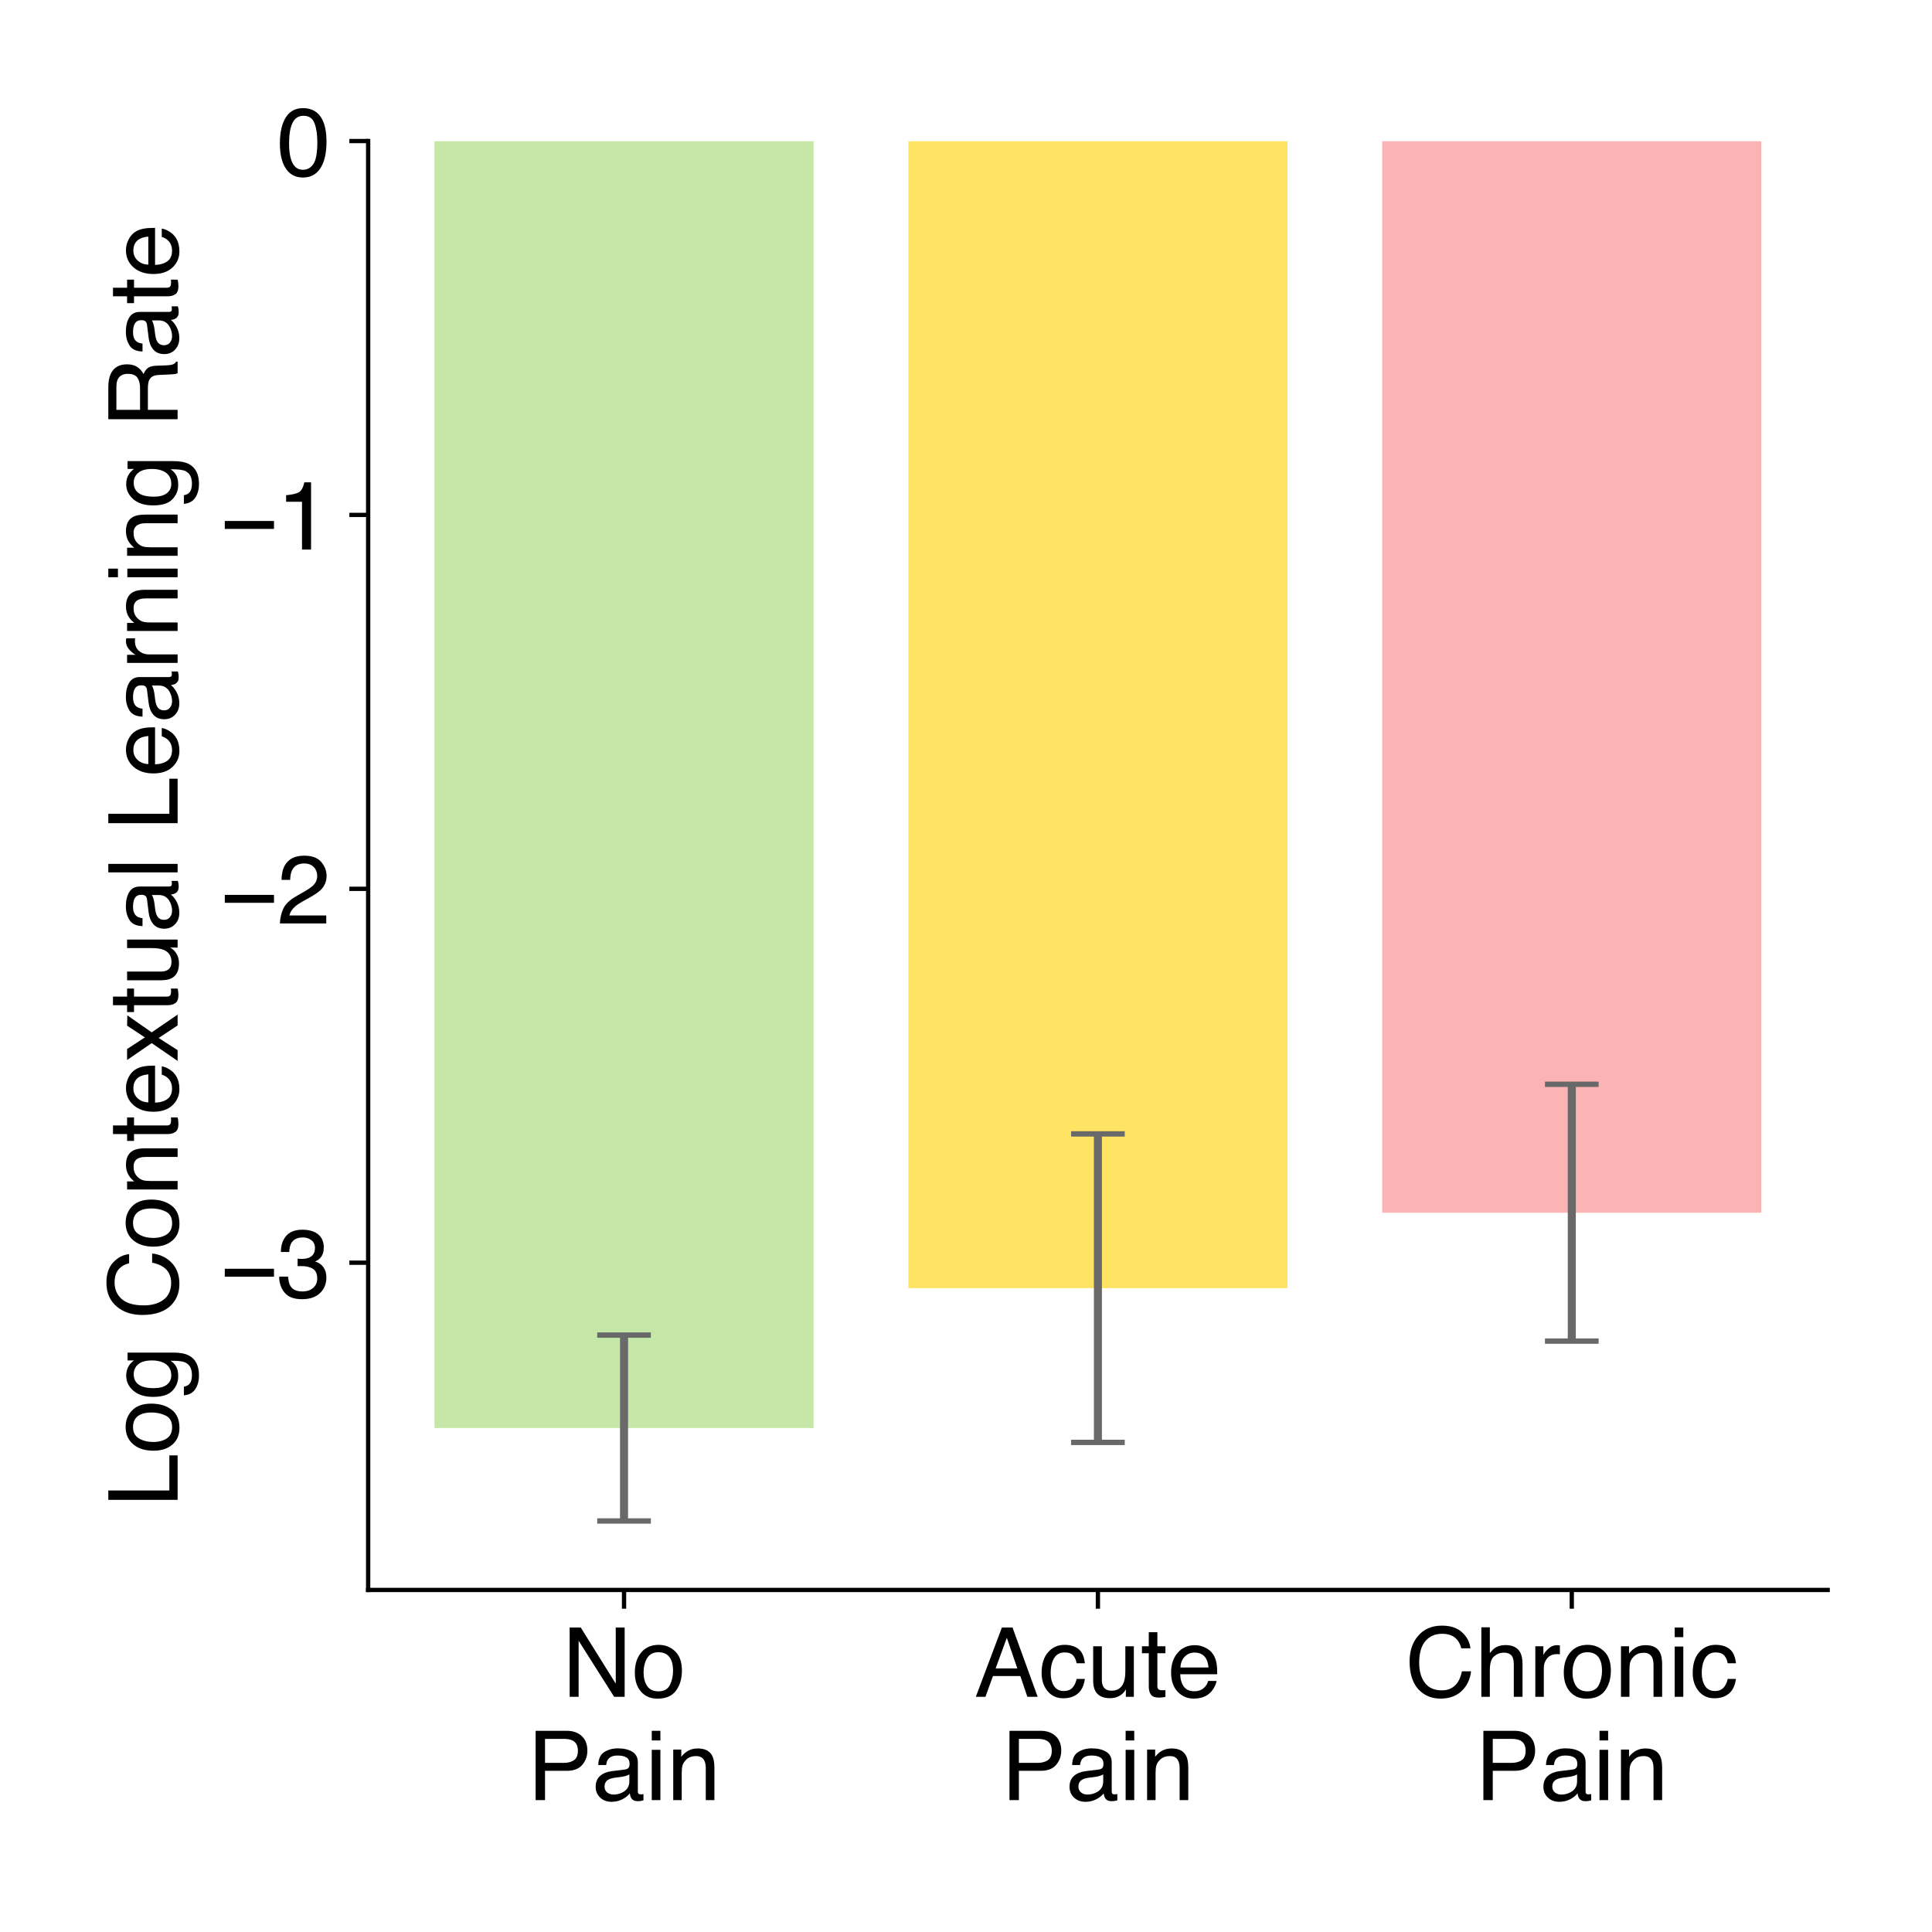
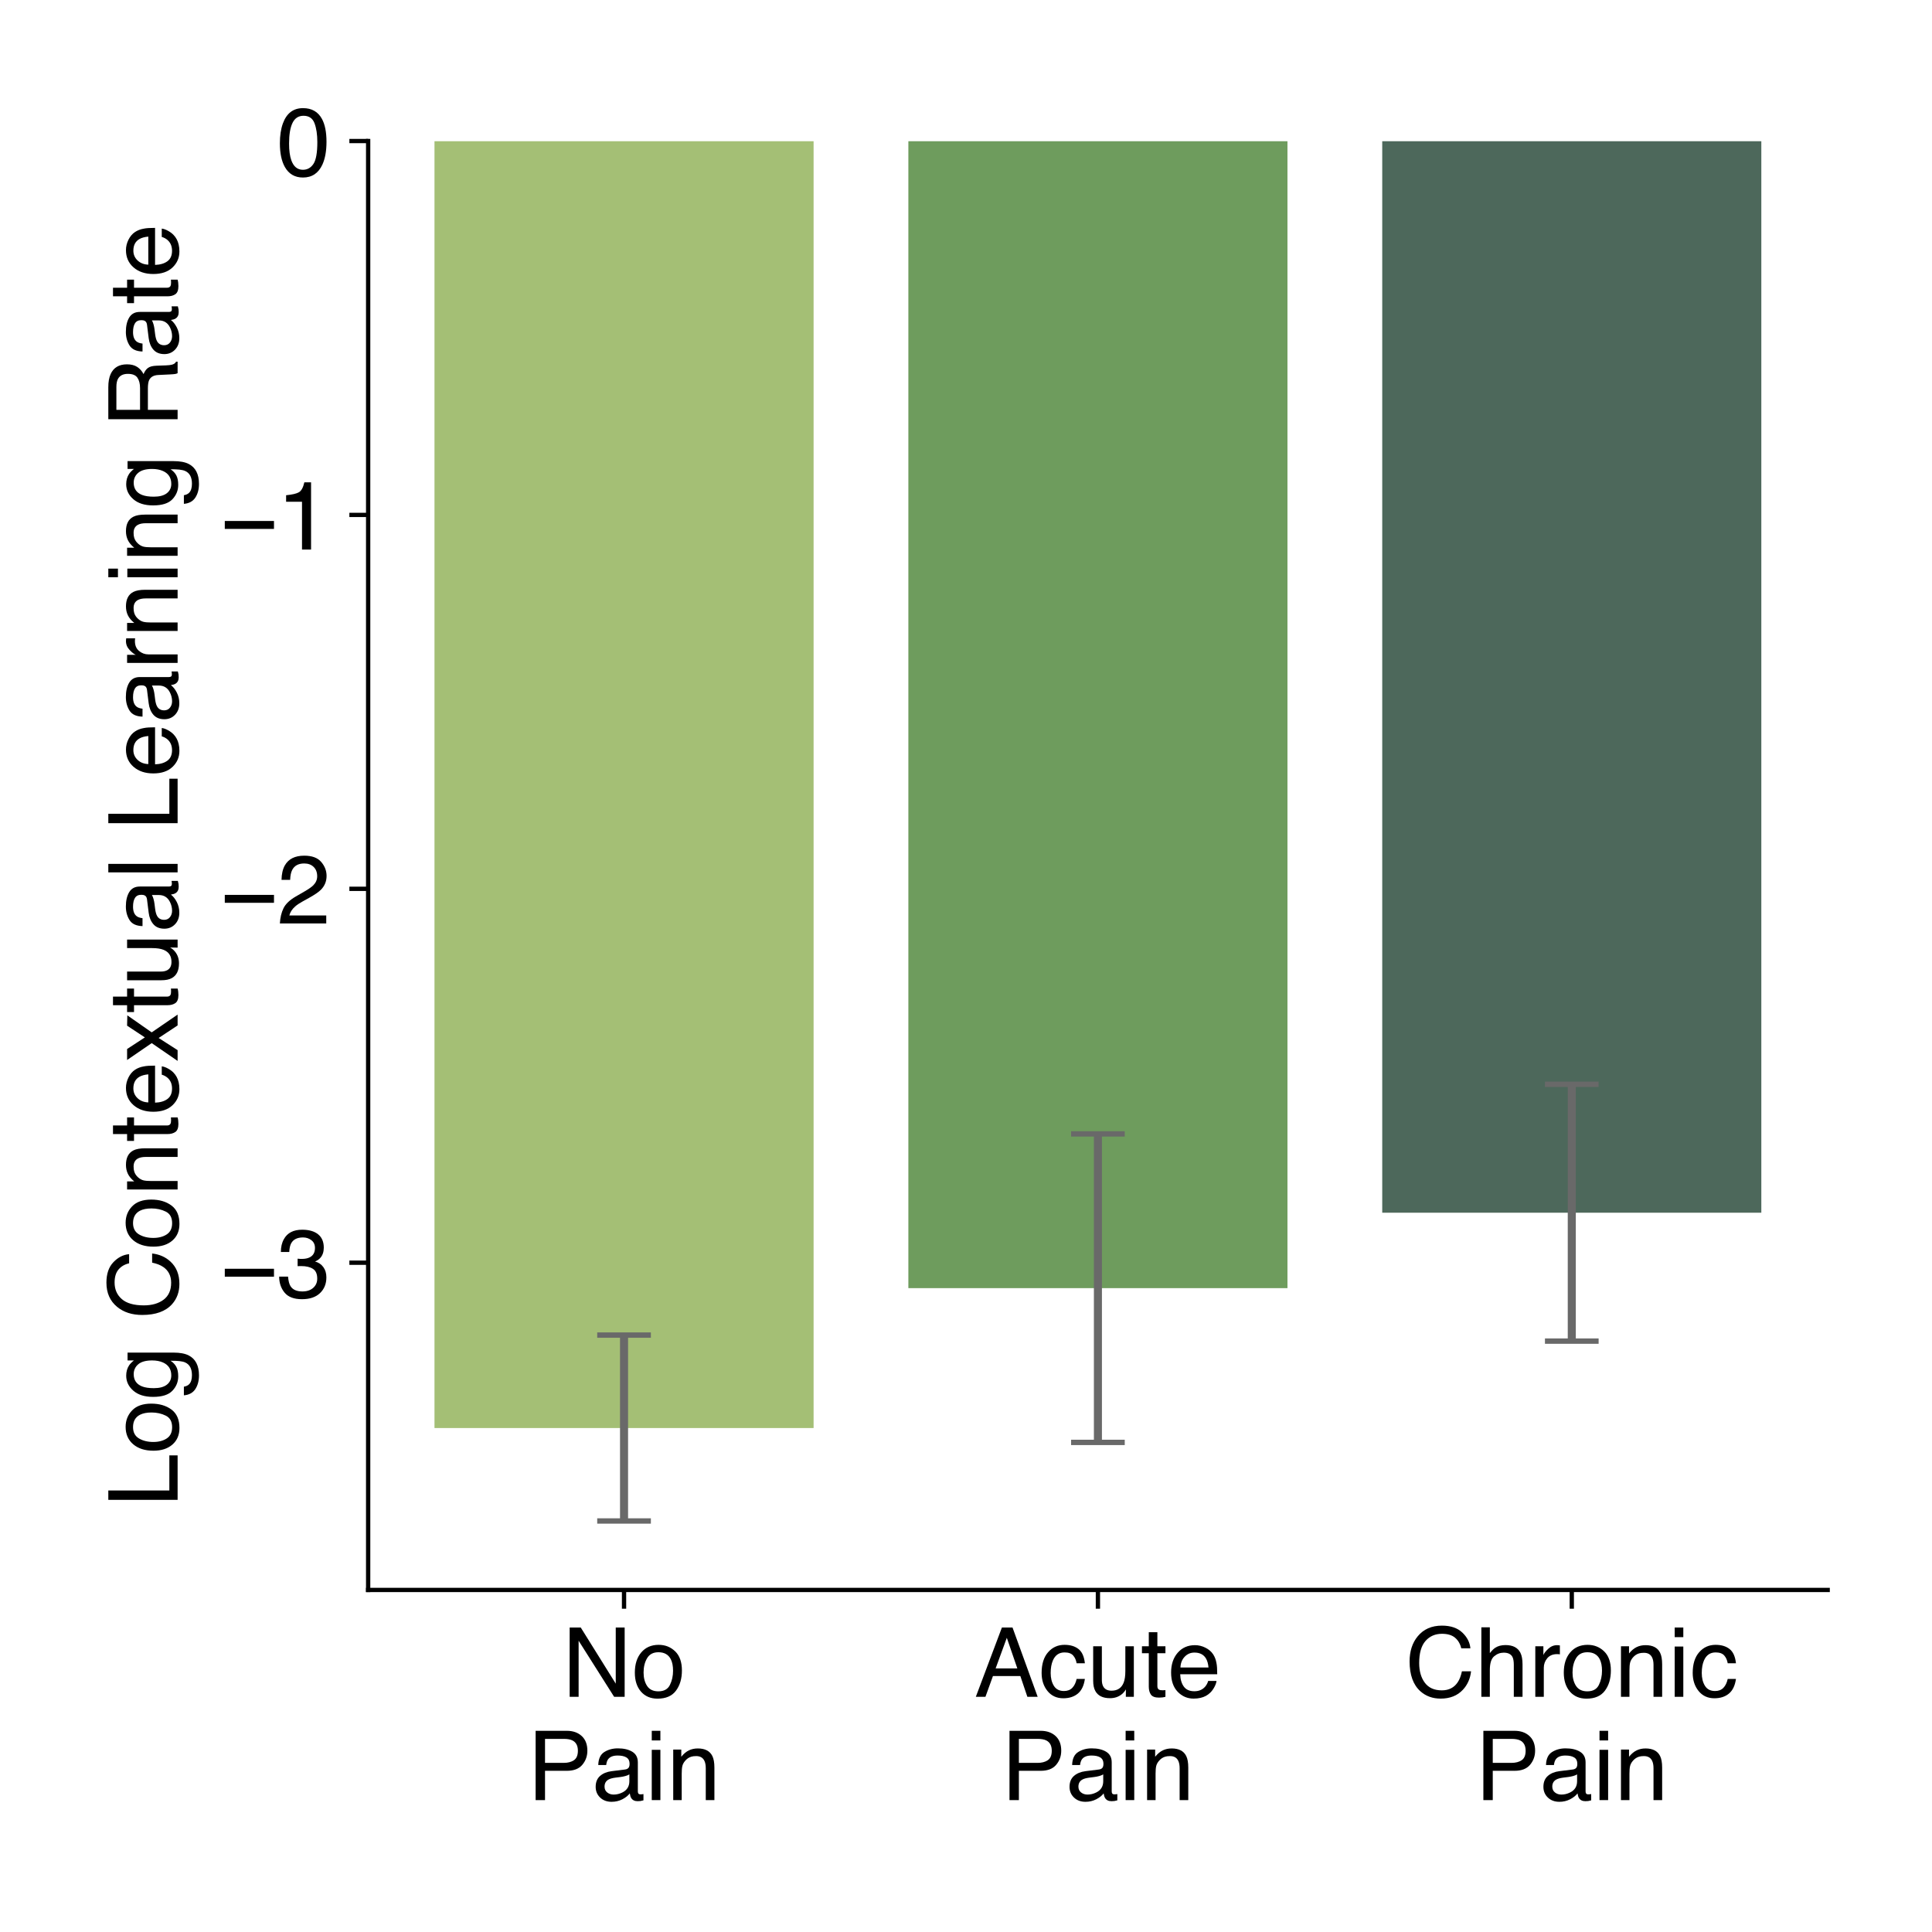
<svg xmlns="http://www.w3.org/2000/svg" xmlns:xlink="http://www.w3.org/1999/xlink" width="360pt" height="360pt" viewBox="0 0 360 360" version="1.1">
  <defs>
    <style type="text/css">*{stroke-linejoin: round; stroke-linecap: butt}</style>
  </defs>
  <g id="figure_1">
    <g id="patch_1">
      <path d="M 0 360  L 360 360  L 360 0  L 0 0  z " style="fill: #ffffff" />
    </g>
    <g id="axes_1">
      <g id="patch_2">
        <path d="M 68.6 296.264  L 340.56 296.264  L 340.56 26.28  L 68.6 26.28  z " style="fill: #ffffff" />
      </g>
      <g id="patch_3">
-         <path d="M 80.962 26.28  L 151.601 26.28  L 151.601 266.093  L 80.962 266.093  z " clip-path="url(#p1951c5e9a6)" style="fill: #b2df8a; opacity: 0.75" />
+         <path d="M 80.962 26.28  L 151.601 26.28  L 151.601 266.093  L 80.962 266.093  z " clip-path="url(#p5c3df3954b)" style="fill: #85a947; opacity: 0.75" />
      </g>
      <g id="patch_4">
-         <path d="M 169.261 26.28  L 239.899 26.28  L 239.899 240.027  L 169.261 240.027  z " clip-path="url(#p1951c5e9a6)" style="fill: #ffd92f; opacity: 0.75" />
+         <path d="M 169.261 26.28  L 239.899 26.28  L 239.899 240.027  L 169.261 240.027  z " clip-path="url(#p5c3df3954b)" style="fill: #3e7b27; opacity: 0.75" />
      </g>
      <g id="patch_5">
-         <path d="M 257.559 26.28  L 328.198 26.28  L 328.198 225.972  L 257.559 225.972  z " clip-path="url(#p1951c5e9a6)" style="fill: #fb9a99; opacity: 0.75" />
+         <path d="M 257.559 26.28  L 328.198 26.28  L 328.198 225.972  L 257.559 225.972  z " clip-path="url(#p5c3df3954b)" style="fill: #123524; opacity: 0.75" />
      </g>
      <g id="matplotlib.axis_1">
        <g id="xtick_1">
          <g id="line2d_1">
            <defs>
-               <path id="m28c1321395" d="M 0 0  L 0 3.5  " style="stroke: #000000; stroke-width: 0.8" />
+               <path id="m9cc43e335d" d="M 0 0  L 0 3.5  " style="stroke: #000000; stroke-width: 0.8" />
            </defs>
            <g>
-               <use xlink:href="#m28c1321395" x="116.281" y="296.264" style="stroke: #000000; stroke-width: 0.8" />
+               <use xlink:href="#m9cc43e335d" x="116.281" y="296.264" style="stroke: #000000; stroke-width: 0.8" />
            </g>
          </g>
          <g id="text_1">
            <g transform="translate(104.7768 316.1762) scale(0.18 -0.18)">
              <defs>
                <path id="Helvetica-4e" d="M 488 4591  L 1222 4591  L 3541 872  L 3541 4591  L 4131 4591  L 4131 0  L 3434 0  L 1081 3716  L 1081 0  L 488 0  L 488 4591  z M 2269 4591  L 2269 4591  z " transform="scale(0.015625)" />
                <path id="Helvetica-6f" d="M 1741 363  Q 2300 363 2508 786  Q 2716 1209 2716 1728  Q 2716 2197 2566 2491  Q 2328 2953 1747 2953  Q 1231 2953 997 2559  Q 763 2166 763 1609  Q 763 1075 997 719  Q 1231 363 1741 363  z M 1763 3444  Q 2409 3444 2856 3012  Q 3303 2581 3303 1744  Q 3303 934 2909 406  Q 2516 -122 1688 -122  Q 997 -122 590 345  Q 184 813 184 1600  Q 184 2444 612 2944  Q 1041 3444 1763 3444  z M 1744 3428  L 1744 3428  z " transform="scale(0.015625)" />
              </defs>
              <use xlink:href="#Helvetica-4e" />
              <use xlink:href="#Helvetica-6f" x="72.217" />
            </g>
            <g transform="translate(98.26864 335.4227) scale(0.18 -0.18)">
              <defs>
                <path id="Helvetica-50" d="M 547 4591  L 2613 4591  Q 3225 4591 3600 4245  Q 3975 3900 3975 3275  Q 3975 2738 3640 2339  Q 3306 1941 2613 1941  L 1169 1941  L 1169 0  L 547 0  L 547 4591  z M 3347 3272  Q 3347 3778 2972 3959  Q 2766 4056 2406 4056  L 1169 4056  L 1169 2466  L 2406 2466  Q 2825 2466 3086 2644  Q 3347 2822 3347 3272  z " transform="scale(0.015625)" />
                <path id="Helvetica-61" d="M 844 891  Q 844 647 1022 506  Q 1200 366 1444 366  Q 1741 366 2019 503  Q 2488 731 2488 1250  L 2488 1703  Q 2384 1638 2221 1594  Q 2059 1550 1903 1531  L 1563 1488  Q 1256 1447 1103 1359  Q 844 1213 844 891  z M 2206 2028  Q 2400 2053 2466 2191  Q 2503 2266 2503 2406  Q 2503 2694 2298 2823  Q 2094 2953 1713 2953  Q 1272 2953 1088 2716  Q 984 2584 953 2325  L 428 2325  Q 444 2944 830 3186  Q 1216 3428 1725 3428  Q 2316 3428 2684 3203  Q 3050 2978 3050 2503  L 3050 575  Q 3050 488 3086 434  Q 3122 381 3238 381  Q 3275 381 3322 386  Q 3369 391 3422 400  L 3422 -16  Q 3291 -53 3222 -62  Q 3153 -72 3034 -72  Q 2744 -72 2613 134  Q 2544 244 2516 444  Q 2344 219 2022 53  Q 1700 -113 1313 -113  Q 847 -113 551 170  Q 256 453 256 878  Q 256 1344 547 1600  Q 838 1856 1309 1916  L 2206 2028  z M 1741 3428  L 1741 3428  z " transform="scale(0.015625)" />
                <path id="Helvetica-69" d="M 413 3331  L 984 3331  L 984 0  L 413 0  L 413 3331  z M 413 4591  L 984 4591  L 984 3953  L 413 3953  L 413 4591  z " transform="scale(0.015625)" />
                <path id="Helvetica-6e" d="M 413 3347  L 947 3347  L 947 2872  Q 1184 3166 1450 3294  Q 1716 3422 2041 3422  Q 2753 3422 3003 2925  Q 3141 2653 3141 2147  L 3141 0  L 2569 0  L 2569 2109  Q 2569 2416 2478 2603  Q 2328 2916 1934 2916  Q 1734 2916 1606 2875  Q 1375 2806 1200 2600  Q 1059 2434 1017 2257  Q 975 2081 975 1753  L 975 0  L 413 0  L 413 3347  z M 1734 3428  L 1734 3428  z " transform="scale(0.015625)" />
              </defs>
              <use xlink:href="#Helvetica-50" />
              <use xlink:href="#Helvetica-61" x="66.699" />
              <use xlink:href="#Helvetica-69" x="122.314" />
              <use xlink:href="#Helvetica-6e" x="144.531" />
            </g>
          </g>
        </g>
        <g id="xtick_2">
          <g id="line2d_2">
            <g>
-               <use xlink:href="#m28c1321395" x="204.58" y="296.264" style="stroke: #000000; stroke-width: 0.8" />
+               <use xlink:href="#m9cc43e335d" x="204.58" y="296.264" style="stroke: #000000; stroke-width: 0.8" />
            </g>
          </g>
          <g id="text_2">
            <g transform="translate(181.5667 316.1762) scale(0.18 -0.18)">
              <defs>
                <path id="Helvetica-41" d="M 2844 1881  L 2147 3909  L 1406 1881  L 2844 1881  z M 1822 4591  L 2525 4591  L 4191 0  L 3509 0  L 3044 1375  L 1228 1375  L 731 0  L 94 0  L 1822 4591  z M 2144 4591  L 2144 4591  z " transform="scale(0.015625)" />
                <path id="Helvetica-63" d="M 1703 3444  Q 2269 3444 2623 3169  Q 2978 2894 3050 2222  L 2503 2222  Q 2453 2531 2275 2736  Q 2097 2941 1703 2941  Q 1166 2941 934 2416  Q 784 2075 784 1575  Q 784 1072 996 728  Q 1209 384 1666 384  Q 2016 384 2220 598  Q 2425 813 2503 1184  L 3050 1184  Q 2956 519 2581 211  Q 2206 -97 1622 -97  Q 966 -97 575 383  Q 184 863 184 1581  Q 184 2463 612 2953  Q 1041 3444 1703 3444  z M 1616 3428  L 1616 3428  z " transform="scale(0.015625)" />
                <path id="Helvetica-75" d="M 975 3347  L 975 1125  Q 975 869 1056 706  Q 1206 406 1616 406  Q 2203 406 2416 931  Q 2531 1213 2531 1703  L 2531 3347  L 3094 3347  L 3094 0  L 2563 0  L 2569 494  Q 2459 303 2297 172  Q 1975 -91 1516 -91  Q 800 -91 541 388  Q 400 644 400 1072  L 400 3347  L 975 3347  z M 1747 3428  L 1747 3428  z " transform="scale(0.015625)" />
                <path id="Helvetica-74" d="M 525 4281  L 1094 4281  L 1094 3347  L 1628 3347  L 1628 2888  L 1094 2888  L 1094 703  Q 1094 528 1213 469  Q 1278 434 1431 434  Q 1472 434 1519 436  Q 1566 438 1628 444  L 1628 0  Q 1531 -28 1426 -40  Q 1322 -53 1200 -53  Q 806 -53 665 148  Q 525 350 525 672  L 525 2888  L 72 2888  L 72 3347  L 525 3347  L 525 4281  z " transform="scale(0.015625)" />
                <path id="Helvetica-65" d="M 1806 3422  Q 2163 3422 2497 3255  Q 2831 3088 3006 2822  Q 3175 2569 3231 2231  Q 3281 2000 3281 1494  L 828 1494  Q 844 984 1069 676  Q 1294 369 1766 369  Q 2206 369 2469 659  Q 2619 828 2681 1050  L 3234 1050  Q 3213 866 3089 639  Q 2966 413 2813 269  Q 2556 19 2178 -69  Q 1975 -119 1719 -119  Q 1094 -119 659 336  Q 225 791 225 1609  Q 225 2416 662 2919  Q 1100 3422 1806 3422  z M 2703 1941  Q 2669 2306 2544 2525  Q 2313 2931 1772 2931  Q 1384 2931 1121 2651  Q 859 2372 844 1941  L 2703 1941  z M 1753 3428  L 1753 3428  z " transform="scale(0.015625)" />
              </defs>
              <use xlink:href="#Helvetica-41" />
              <use xlink:href="#Helvetica-63" x="66.699" />
              <use xlink:href="#Helvetica-75" x="116.699" />
              <use xlink:href="#Helvetica-74" x="172.314" />
              <use xlink:href="#Helvetica-65" x="200.098" />
            </g>
            <g transform="translate(186.5673 335.4227) scale(0.18 -0.18)">
              <use xlink:href="#Helvetica-50" />
              <use xlink:href="#Helvetica-61" x="66.699" />
              <use xlink:href="#Helvetica-69" x="122.314" />
              <use xlink:href="#Helvetica-6e" x="144.531" />
            </g>
          </g>
        </g>
        <g id="xtick_3">
          <g id="line2d_3">
            <g>
-               <use xlink:href="#m28c1321395" x="292.879" y="296.264" style="stroke: #000000; stroke-width: 0.8" />
+               <use xlink:href="#m9cc43e335d" x="292.879" y="296.264" style="stroke: #000000; stroke-width: 0.8" />
            </g>
          </g>
          <g id="text_3">
            <g transform="translate(261.8681 316.1762) scale(0.18 -0.18)">
              <defs>
                <path id="Helvetica-43" d="M 2422 4716  Q 3294 4716 3775 4256  Q 4256 3797 4309 3213  L 3703 3213  Q 3600 3656 3292 3915  Q 2984 4175 2428 4175  Q 1750 4175 1333 3698  Q 916 3222 916 2238  Q 916 1431 1292 929  Q 1669 428 2416 428  Q 3103 428 3463 956  Q 3653 1234 3747 1688  L 4353 1688  Q 4272 963 3816 472  Q 3269 -119 2341 -119  Q 1541 -119 997 366  Q 281 1006 281 2344  Q 281 3359 819 4009  Q 1400 4716 2422 4716  z M 2297 4716  L 2297 4716  z " transform="scale(0.015625)" />
                <path id="Helvetica-68" d="M 413 4606  L 975 4606  L 975 2894  Q 1175 3147 1334 3250  Q 1606 3428 2013 3428  Q 2741 3428 3000 2919  Q 3141 2641 3141 2147  L 3141 0  L 2563 0  L 2563 2109  Q 2563 2478 2469 2650  Q 2316 2925 1894 2925  Q 1544 2925 1259 2684  Q 975 2444 975 1775  L 975 0  L 413 0  L 413 4606  z " transform="scale(0.015625)" />
                <path id="Helvetica-72" d="M 428 3347  L 963 3347  L 963 2769  Q 1028 2938 1284 3180  Q 1541 3422 1875 3422  Q 1891 3422 1928 3419  Q 1966 3416 2056 3406  L 2056 2813  Q 2006 2822 1964 2825  Q 1922 2828 1872 2828  Q 1447 2828 1219 2554  Q 991 2281 991 1925  L 991 0  L 428 0  L 428 3347  z " transform="scale(0.015625)" />
              </defs>
              <use xlink:href="#Helvetica-43" />
              <use xlink:href="#Helvetica-68" x="72.217" />
              <use xlink:href="#Helvetica-72" x="127.832" />
              <use xlink:href="#Helvetica-6f" x="161.133" />
              <use xlink:href="#Helvetica-6e" x="216.748" />
              <use xlink:href="#Helvetica-69" x="272.363" />
              <use xlink:href="#Helvetica-63" x="294.58" />
            </g>
            <g transform="translate(274.866 335.4227) scale(0.18 -0.18)">
              <use xlink:href="#Helvetica-50" />
              <use xlink:href="#Helvetica-61" x="66.699" />
              <use xlink:href="#Helvetica-69" x="122.314" />
              <use xlink:href="#Helvetica-6e" x="144.531" />
            </g>
          </g>
        </g>
      </g>
      <g id="matplotlib.axis_2">
        <g id="ytick_1">
          <g id="line2d_4">
            <defs>
-               <path id="md033439e11" d="M 0 0  L -3.5 0  " style="stroke: #000000; stroke-width: 0.8" />
+               <path id="md0d9a34224" d="M 0 0  L -3.5 0  " style="stroke: #000000; stroke-width: 0.8" />
            </defs>
            <g>
-               <use xlink:href="#md033439e11" x="68.6" y="235.287" style="stroke: #000000; stroke-width: 0.8" />
+               <use xlink:href="#md0d9a34224" x="68.6" y="235.287" style="stroke: #000000; stroke-width: 0.8" />
            </g>
          </g>
          <g id="text_4">
            <g transform="translate(41.07719 241.7428) scale(0.18 -0.18)">
              <defs>
                <path id="Helvetica-2212" d="M 3547 1894  L 3547 1369  L 288 1369  L 288 1894  L 3547 1894  z " transform="scale(0.015625)" />
                <path id="Helvetica-33" d="M 1663 -122  Q 869 -122 511 314  Q 153 750 153 1375  L 741 1375  Q 778 941 903 744  Q 1122 391 1694 391  Q 2138 391 2406 628  Q 2675 866 2675 1241  Q 2675 1703 2392 1887  Q 2109 2072 1606 2072  Q 1550 2072 1492 2070  Q 1434 2069 1375 2066  L 1375 2563  Q 1463 2553 1522 2550  Q 1581 2547 1650 2547  Q 1966 2547 2169 2647  Q 2525 2822 2525 3272  Q 2525 3606 2287 3787  Q 2050 3969 1734 3969  Q 1172 3969 956 3594  Q 838 3388 822 3006  L 266 3006  Q 266 3506 466 3856  Q 809 4481 1675 4481  Q 2359 4481 2734 4176  Q 3109 3872 3109 3294  Q 3109 2881 2888 2625  Q 2750 2466 2531 2375  Q 2884 2278 3082 2001  Q 3281 1725 3281 1325  Q 3281 684 2859 281  Q 2438 -122 1663 -122  z " transform="scale(0.015625)" />
              </defs>
              <use xlink:href="#Helvetica-2212" />
              <use xlink:href="#Helvetica-33" x="58.398" />
            </g>
          </g>
        </g>
        <g id="ytick_2">
          <g id="line2d_5">
            <g>
-               <use xlink:href="#md033439e11" x="68.6" y="165.618" style="stroke: #000000; stroke-width: 0.8" />
+               <use xlink:href="#md0d9a34224" x="68.6" y="165.618" style="stroke: #000000; stroke-width: 0.8" />
            </g>
          </g>
          <g id="text_5">
            <g transform="translate(41.07719 172.0739) scale(0.18 -0.18)">
              <defs>
                <path id="Helvetica-32" d="M 200 0  Q 231 578 439 1006  Q 647 1434 1250 1784  L 1850 2131  Q 2253 2366 2416 2531  Q 2672 2791 2672 3125  Q 2672 3516 2437 3745  Q 2203 3975 1813 3975  Q 1234 3975 1013 3538  Q 894 3303 881 2888  L 309 2888  Q 319 3472 525 3841  Q 891 4491 1816 4491  Q 2584 4491 2939 4075  Q 3294 3659 3294 3150  Q 3294 2613 2916 2231  Q 2697 2009 2131 1694  L 1703 1456  Q 1397 1288 1222 1134  Q 909 863 828 531  L 3272 531  L 3272 0  L 200 0  z " transform="scale(0.015625)" />
              </defs>
              <use xlink:href="#Helvetica-2212" />
              <use xlink:href="#Helvetica-32" x="58.398" />
            </g>
          </g>
        </g>
        <g id="ytick_3">
          <g id="line2d_6">
            <g>
-               <use xlink:href="#md033439e11" x="68.6" y="95.949" style="stroke: #000000; stroke-width: 0.8" />
+               <use xlink:href="#md0d9a34224" x="68.6" y="95.949" style="stroke: #000000; stroke-width: 0.8" />
            </g>
          </g>
          <g id="text_6">
            <g transform="translate(41.07719 102.405) scale(0.18 -0.18)">
              <defs>
                <path id="Helvetica-31" d="M 613 3169  L 613 3600  Q 1222 3659 1462 3798  Q 1703 3938 1822 4456  L 2266 4456  L 2266 0  L 1666 0  L 1666 3169  L 613 3169  z " transform="scale(0.015625)" />
              </defs>
              <use xlink:href="#Helvetica-2212" />
              <use xlink:href="#Helvetica-31" x="58.398" />
            </g>
          </g>
        </g>
        <g id="ytick_4">
          <g id="line2d_7">
            <g>
-               <use xlink:href="#md033439e11" x="68.6" y="26.28" style="stroke: #000000; stroke-width: 0.8" />
+               <use xlink:href="#md0d9a34224" x="68.6" y="26.28" style="stroke: #000000; stroke-width: 0.8" />
            </g>
          </g>
          <g id="text_7">
            <g transform="translate(51.59031 32.73609) scale(0.18 -0.18)">
              <defs>
                <path id="Helvetica-30" d="M 1731 4475  Q 2600 4475 2988 3759  Q 3288 3206 3288 2244  Q 3288 1331 3016 734  Q 2622 -122 1728 -122  Q 922 -122 528 578  Q 200 1163 200 2147  Q 200 2909 397 3456  Q 766 4475 1731 4475  z M 1725 391  Q 2163 391 2422 778  Q 2681 1166 2681 2222  Q 2681 2984 2493 3476  Q 2306 3969 1766 3969  Q 1269 3969 1039 3501  Q 809 3034 809 2125  Q 809 1441 956 1025  Q 1181 391 1725 391  z " transform="scale(0.015625)" />
              </defs>
              <use xlink:href="#Helvetica-30" />
            </g>
          </g>
        </g>
        <g id="text_8">
          <g transform="translate(33.09469 280.8468) rotate(-90) scale(0.18 -0.18)">
            <defs>
              <path id="Helvetica-4c" d="M 488 4591  L 1109 4591  L 1109 547  L 3434 547  L 3434 0  L 488 0  L 488 4591  z " transform="scale(0.015625)" />
              <path id="Helvetica-67" d="M 1594 3406  Q 1988 3406 2281 3213  Q 2441 3103 2606 2894  L 2606 3316  L 3125 3316  L 3125 272  Q 3125 -366 2938 -734  Q 2588 -1416 1616 -1416  Q 1075 -1416 706 -1173  Q 338 -931 294 -416  L 866 -416  Q 906 -641 1028 -763  Q 1219 -950 1628 -950  Q 2275 -950 2475 -494  Q 2594 -225 2584 466  Q 2416 209 2178 84  Q 1941 -41 1550 -41  Q 1006 -41 598 345  Q 191 731 191 1622  Q 191 2463 602 2934  Q 1013 3406 1594 3406  z M 2606 1688  Q 2606 2309 2350 2609  Q 2094 2909 1697 2909  Q 1103 2909 884 2353  Q 769 2056 769 1575  Q 769 1009 998 714  Q 1228 419 1616 419  Q 2222 419 2469 966  Q 2606 1275 2606 1688  z M 1659 3428  L 1659 3428  z " transform="scale(0.015625)" />
              <path id="Helvetica-20" transform="scale(0.015625)" />
              <path id="Helvetica-78" d="M 94 3347  L 822 3347  L 1591 2169  L 2369 3347  L 3053 3331  L 1925 1716  L 3103 0  L 2384 0  L 1553 1256  L 747 0  L 34 0  L 1213 1716  L 94 3347  z " transform="scale(0.015625)" />
              <path id="Helvetica-6c" d="M 428 4591  L 991 4591  L 991 0  L 428 0  L 428 4591  z " transform="scale(0.015625)" />
              <path id="Helvetica-52" d="M 2622 2488  Q 3059 2488 3314 2663  Q 3569 2838 3569 3294  Q 3569 3784 3213 3963  Q 3022 4056 2703 4056  L 1184 4056  L 1184 2488  L 2622 2488  z M 563 4591  L 2688 4591  Q 3213 4591 3553 4438  Q 4200 4144 4200 3353  Q 4200 2941 4029 2678  Q 3859 2416 3553 2256  Q 3822 2147 3958 1969  Q 4094 1791 4109 1391  L 4131 775  Q 4141 513 4175 384  Q 4231 166 4375 103  L 4375 0  L 3613 0  Q 3581 59 3562 153  Q 3544 247 3531 516  L 3494 1281  Q 3472 1731 3159 1884  Q 2981 1969 2600 1969  L 1184 1969  L 1184 0  L 563 0  L 563 4591  z " transform="scale(0.015625)" />
            </defs>
            <use xlink:href="#Helvetica-4c" />
            <use xlink:href="#Helvetica-6f" x="55.615" />
            <use xlink:href="#Helvetica-67" x="111.23" />
            <use xlink:href="#Helvetica-20" x="166.846" />
            <use xlink:href="#Helvetica-43" x="194.629" />
            <use xlink:href="#Helvetica-6f" x="266.846" />
            <use xlink:href="#Helvetica-6e" x="322.461" />
            <use xlink:href="#Helvetica-74" x="378.076" />
            <use xlink:href="#Helvetica-65" x="405.859" />
            <use xlink:href="#Helvetica-78" x="461.475" />
            <use xlink:href="#Helvetica-74" x="511.475" />
            <use xlink:href="#Helvetica-75" x="539.258" />
            <use xlink:href="#Helvetica-61" x="594.873" />
            <use xlink:href="#Helvetica-6c" x="650.488" />
            <use xlink:href="#Helvetica-20" x="672.705" />
            <use xlink:href="#Helvetica-4c" x="700.488" />
            <use xlink:href="#Helvetica-65" x="756.104" />
            <use xlink:href="#Helvetica-61" x="811.719" />
            <use xlink:href="#Helvetica-72" x="867.334" />
            <use xlink:href="#Helvetica-6e" x="900.635" />
            <use xlink:href="#Helvetica-69" x="956.25" />
            <use xlink:href="#Helvetica-6e" x="978.467" />
            <use xlink:href="#Helvetica-67" x="1034.082" />
            <use xlink:href="#Helvetica-20" x="1089.697" />
            <use xlink:href="#Helvetica-52" x="1117.48" />
            <use xlink:href="#Helvetica-61" x="1189.697" />
            <use xlink:href="#Helvetica-74" x="1245.312" />
            <use xlink:href="#Helvetica-65" x="1273.096" />
          </g>
        </g>
      </g>
      <g id="LineCollection_1">
-         <path d="M 116.281 283.408  L 116.281 248.778  " clip-path="url(#p1951c5e9a6)" style="fill: none; stroke: #696969; stroke-width: 1.5" />
-         <path d="M 204.58 268.771  L 204.58 211.284  " clip-path="url(#p1951c5e9a6)" style="fill: none; stroke: #696969; stroke-width: 1.5" />
-         <path d="M 292.879 249.901  L 292.879 202.042  " clip-path="url(#p1951c5e9a6)" style="fill: none; stroke: #696969; stroke-width: 1.5" />
+         <path d="M 116.281 283.408  L 116.281 248.778  " clip-path="url(#p5c3df3954b)" style="fill: none; stroke: #696969; stroke-width: 1.5" />
+         <path d="M 204.58 268.771  L 204.58 211.284  " clip-path="url(#p5c3df3954b)" style="fill: none; stroke: #696969; stroke-width: 1.5" />
+         <path d="M 292.879 249.901  L 292.879 202.042  " clip-path="url(#p5c3df3954b)" style="fill: none; stroke: #696969; stroke-width: 1.5" />
      </g>
      <g id="line2d_8">
        <defs>
-           <path id="macb4113a10" d="M 5 0  L -5 -0  " style="stroke: #696969" />
+           <path id="meea9e9fc96" d="M 5 0  L -5 -0  " style="stroke: #696969" />
        </defs>
-         <g clip-path="url(#p1951c5e9a6)">
-           <use xlink:href="#macb4113a10" x="116.281" y="283.408" style="fill: #696969; stroke: #696969" />
-           <use xlink:href="#macb4113a10" x="204.58" y="268.771" style="fill: #696969; stroke: #696969" />
-           <use xlink:href="#macb4113a10" x="292.879" y="249.901" style="fill: #696969; stroke: #696969" />
+         <g clip-path="url(#p5c3df3954b)">
+           <use xlink:href="#meea9e9fc96" x="116.281" y="283.408" style="fill: #696969; stroke: #696969" />
+           <use xlink:href="#meea9e9fc96" x="204.58" y="268.771" style="fill: #696969; stroke: #696969" />
+           <use xlink:href="#meea9e9fc96" x="292.879" y="249.901" style="fill: #696969; stroke: #696969" />
        </g>
      </g>
      <g id="line2d_9">
-         <g clip-path="url(#p1951c5e9a6)">
-           <use xlink:href="#macb4113a10" x="116.281" y="248.778" style="fill: #696969; stroke: #696969" />
-           <use xlink:href="#macb4113a10" x="204.58" y="211.284" style="fill: #696969; stroke: #696969" />
-           <use xlink:href="#macb4113a10" x="292.879" y="202.042" style="fill: #696969; stroke: #696969" />
+         <g clip-path="url(#p5c3df3954b)">
+           <use xlink:href="#meea9e9fc96" x="116.281" y="248.778" style="fill: #696969; stroke: #696969" />
+           <use xlink:href="#meea9e9fc96" x="204.58" y="211.284" style="fill: #696969; stroke: #696969" />
+           <use xlink:href="#meea9e9fc96" x="292.879" y="202.042" style="fill: #696969; stroke: #696969" />
        </g>
      </g>
      <g id="patch_6">
        <path d="M 68.6 296.264  L 68.6 26.28  " style="fill: none; stroke: #000000; stroke-width: 0.8; stroke-linejoin: miter; stroke-linecap: square" />
      </g>
      <g id="patch_7">
        <path d="M 68.6 296.264  L 340.56 296.264  " style="fill: none; stroke: #000000; stroke-width: 0.8; stroke-linejoin: miter; stroke-linecap: square" />
      </g>
    </g>
  </g>
  <defs>
-     <clipPath id="p1951c5e9a6">
+     <clipPath id="p5c3df3954b">
      <rect x="68.6" y="26.28" width="271.96" height="269.984" />
    </clipPath>
  </defs>
</svg>
